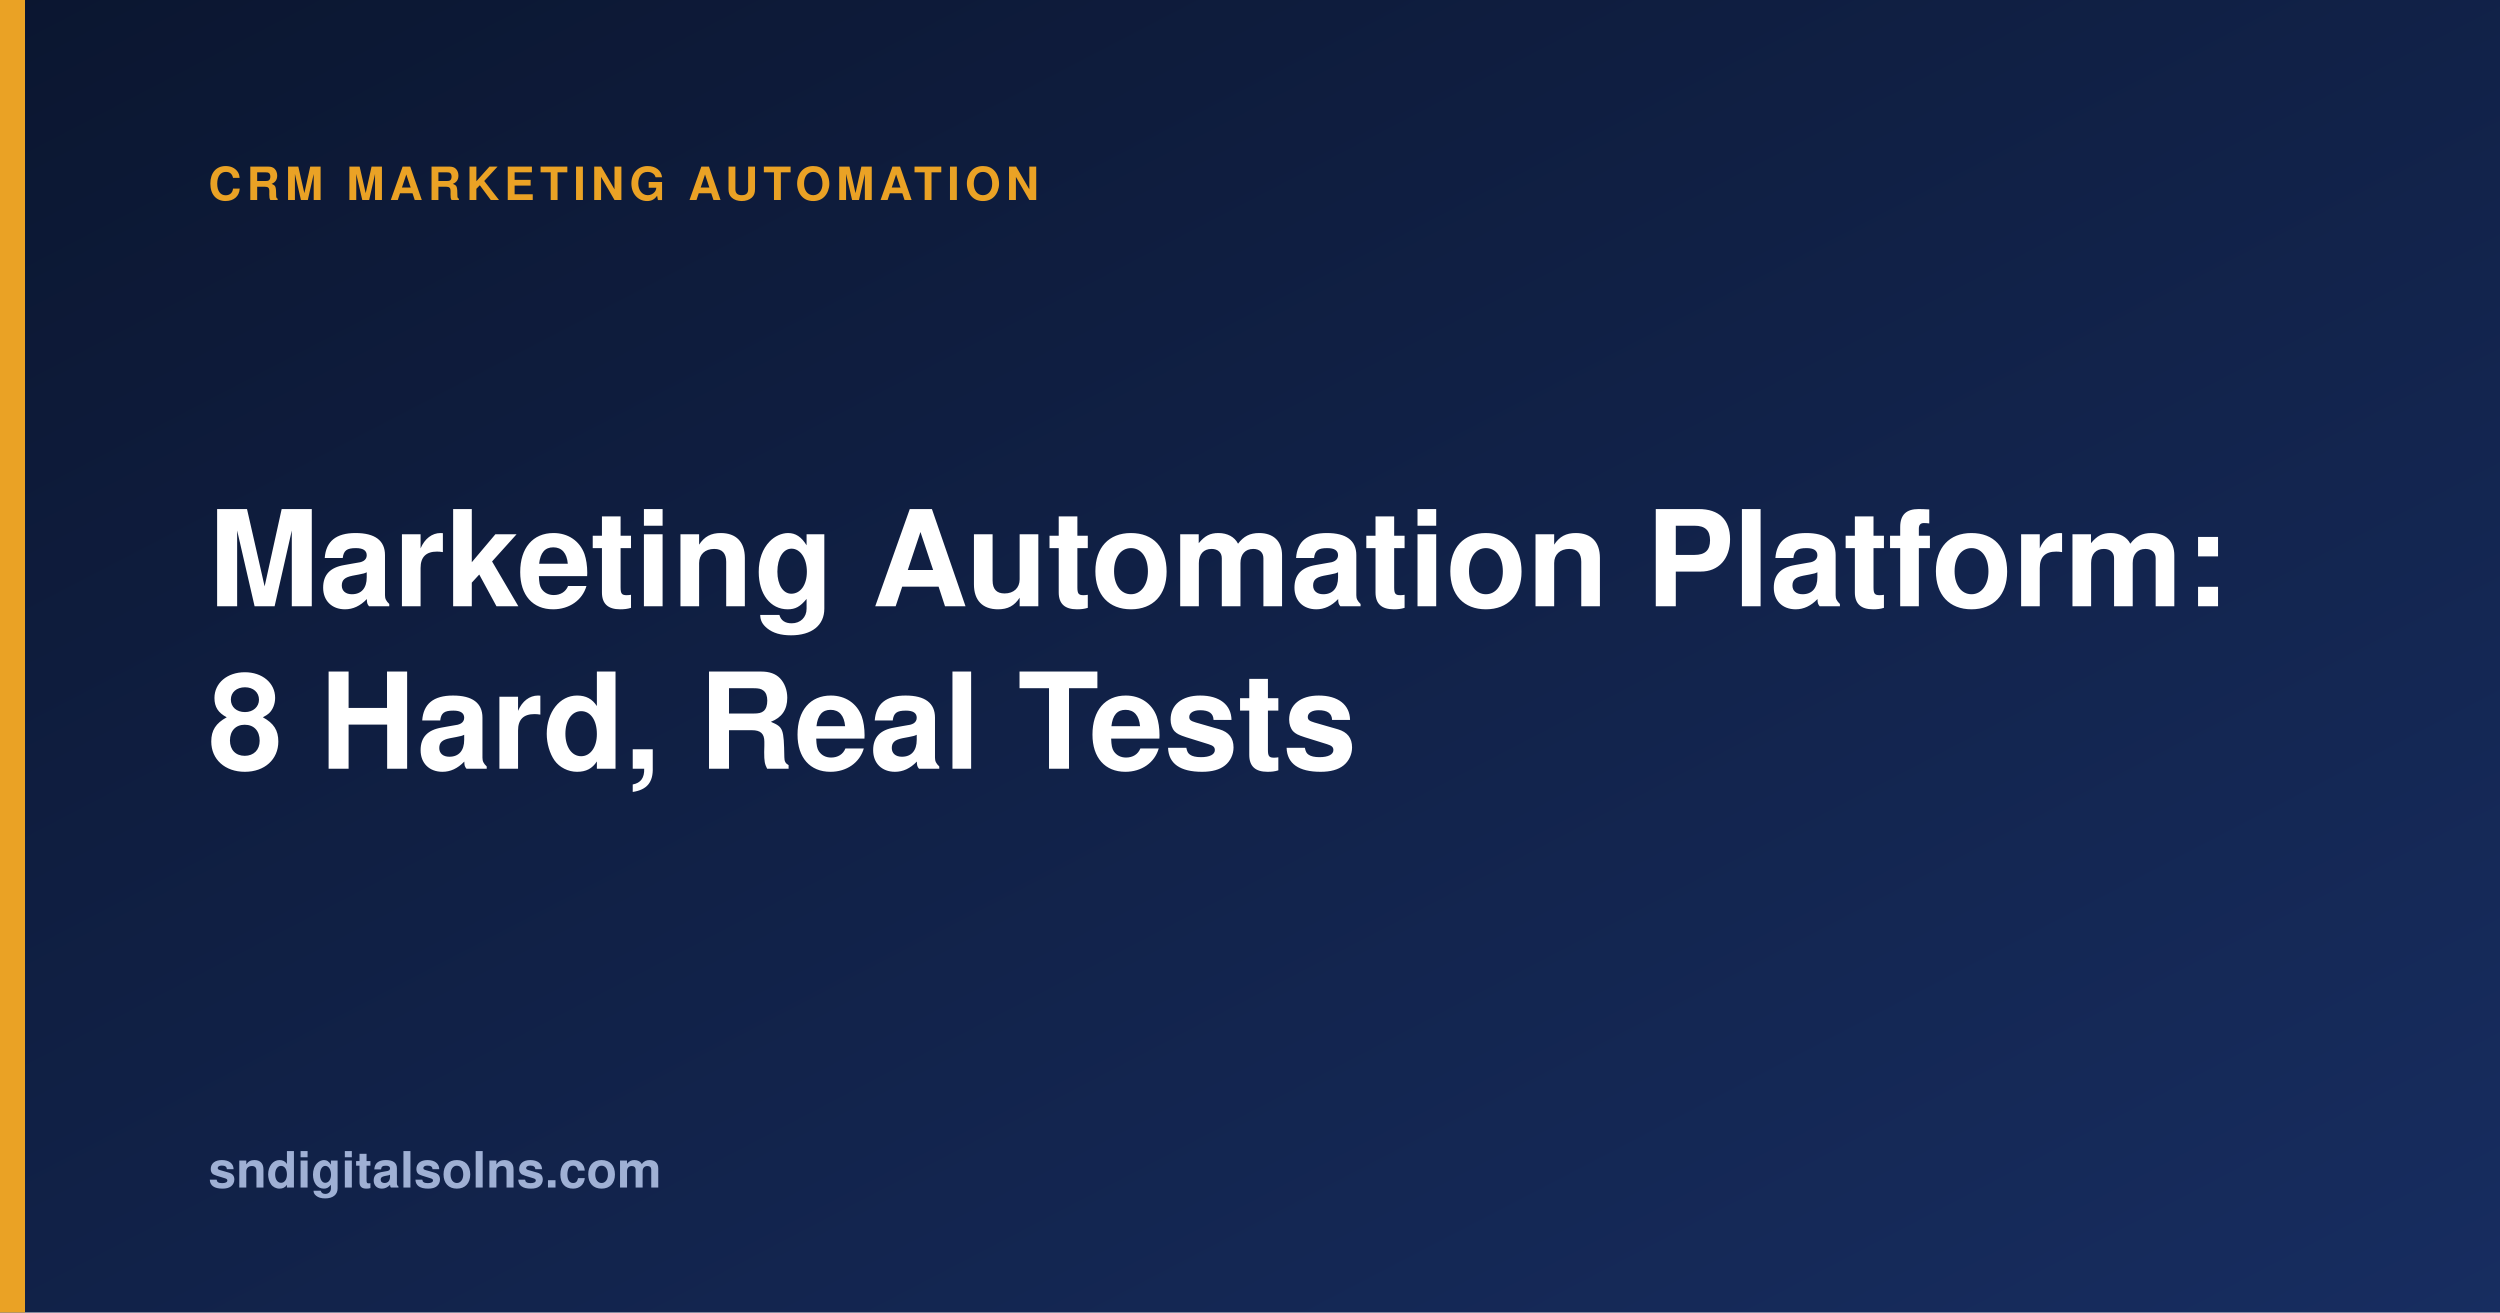
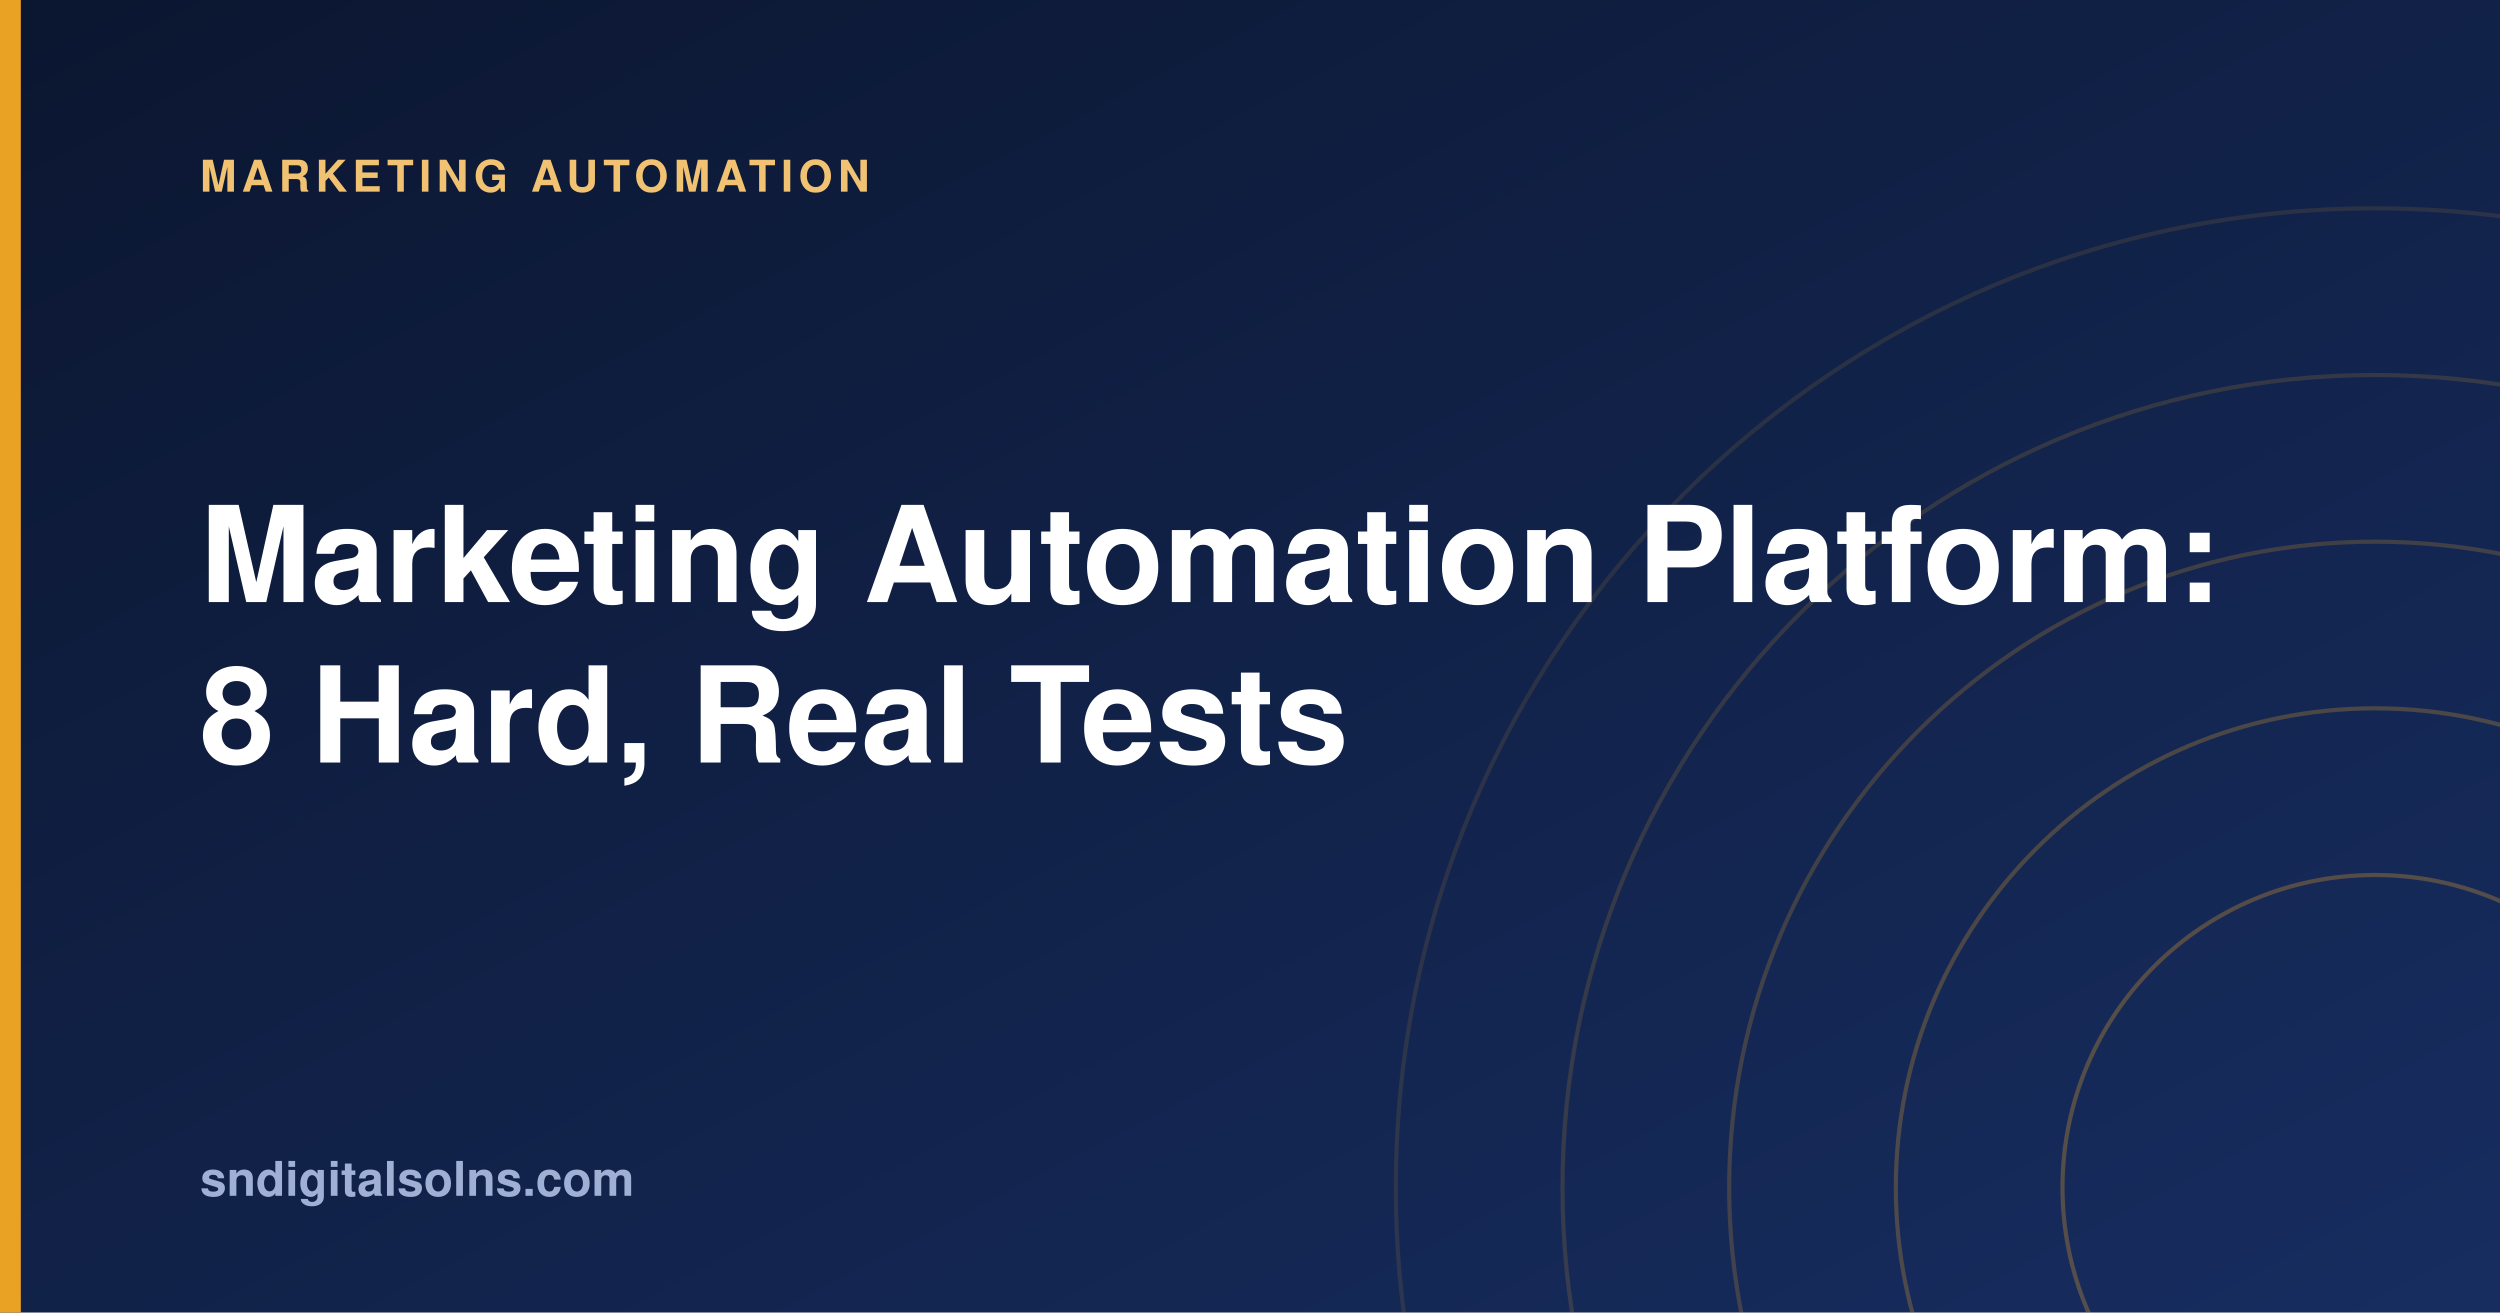
<svg xmlns="http://www.w3.org/2000/svg" width="1200" height="630" viewBox="0 0 1200 630" role="img">
  <defs>
-     <linearGradient id="bg" x1="0" y1="0" x2="1" y2="1">
+     <linearGradient id="g" x1="0" y1="0" x2="1" y2="1">
      <stop offset="0" stop-color="#0b1630" />
      <stop offset="1" stop-color="#172d60" />
    </linearGradient>
+     <clipPath id="c">
+       <rect width="1200" height="630" />
+     </clipPath>
  </defs>
-   <rect width="1200" height="630" fill="url(#bg)" />
-   <rect x="0" y="0" width="12" height="630" fill="#eaa225" />
-   <text x="100" y="96" fill="#eaa225" font-family="Helvetica,Arial,sans-serif" font-size="22" font-weight="700" letter-spacing="2.5">CRM MARKETING AUTOMATION</text>
-   <text fill="#ffffff" font-family="Helvetica,Arial,sans-serif" font-size="64" font-weight="800">
-     <tspan x="100" y="291">Marketing Automation Platform:</tspan>
-     <tspan x="100" y="369">8 Hard, Real Tests</tspan>
+   <rect width="1200" height="630" fill="url(#g)" />
+   <g clip-path="url(#c)">
+     <circle cx="1140" cy="570" r="150" fill="none" stroke="#eaa225" stroke-opacity="0.30" stroke-width="2" />
+     <circle cx="1140" cy="570" r="230" fill="none" stroke="#eaa225" stroke-opacity="0.26" stroke-width="2" />
+     <circle cx="1140" cy="570" r="310" fill="none" stroke="#eaa225" stroke-opacity="0.21" stroke-width="2" />
+     <circle cx="1140" cy="570" r="390" fill="none" stroke="#eaa225" stroke-opacity="0.16" stroke-width="2" />
+     <circle cx="1140" cy="570" r="470" fill="none" stroke="#eaa225" stroke-opacity="0.12" stroke-width="2" />
+   </g>
+   <rect x="0" y="0" width="10" height="630" fill="#eaa225" />
+   <text x="96" y="92" fill="#f1c271" font-family="Helvetica Neue,Helvetica,Arial,sans-serif" font-size="21" font-weight="700" letter-spacing="2.6">MARKETING AUTOMATION</text>
+   <text fill="#ffffff" font-family="Helvetica Neue,Helvetica,Arial,sans-serif" font-size="64" font-weight="800">
+     <tspan x="96" y="289">Marketing Automation Platform:</tspan>
+     <tspan x="96" y="366">8 Hard, Real Tests</tspan>
  </text>
-   <text x="100" y="570" fill="#9fb0d4" font-family="Helvetica,Arial,sans-serif" font-size="24" font-weight="600">sndigitalsolns.com</text>
+   <text x="96" y="574" fill="#9fb0d4" font-family="Helvetica Neue,Helvetica,Arial,sans-serif" font-size="23" font-weight="600">sndigitalsolns.com</text>
</svg>
